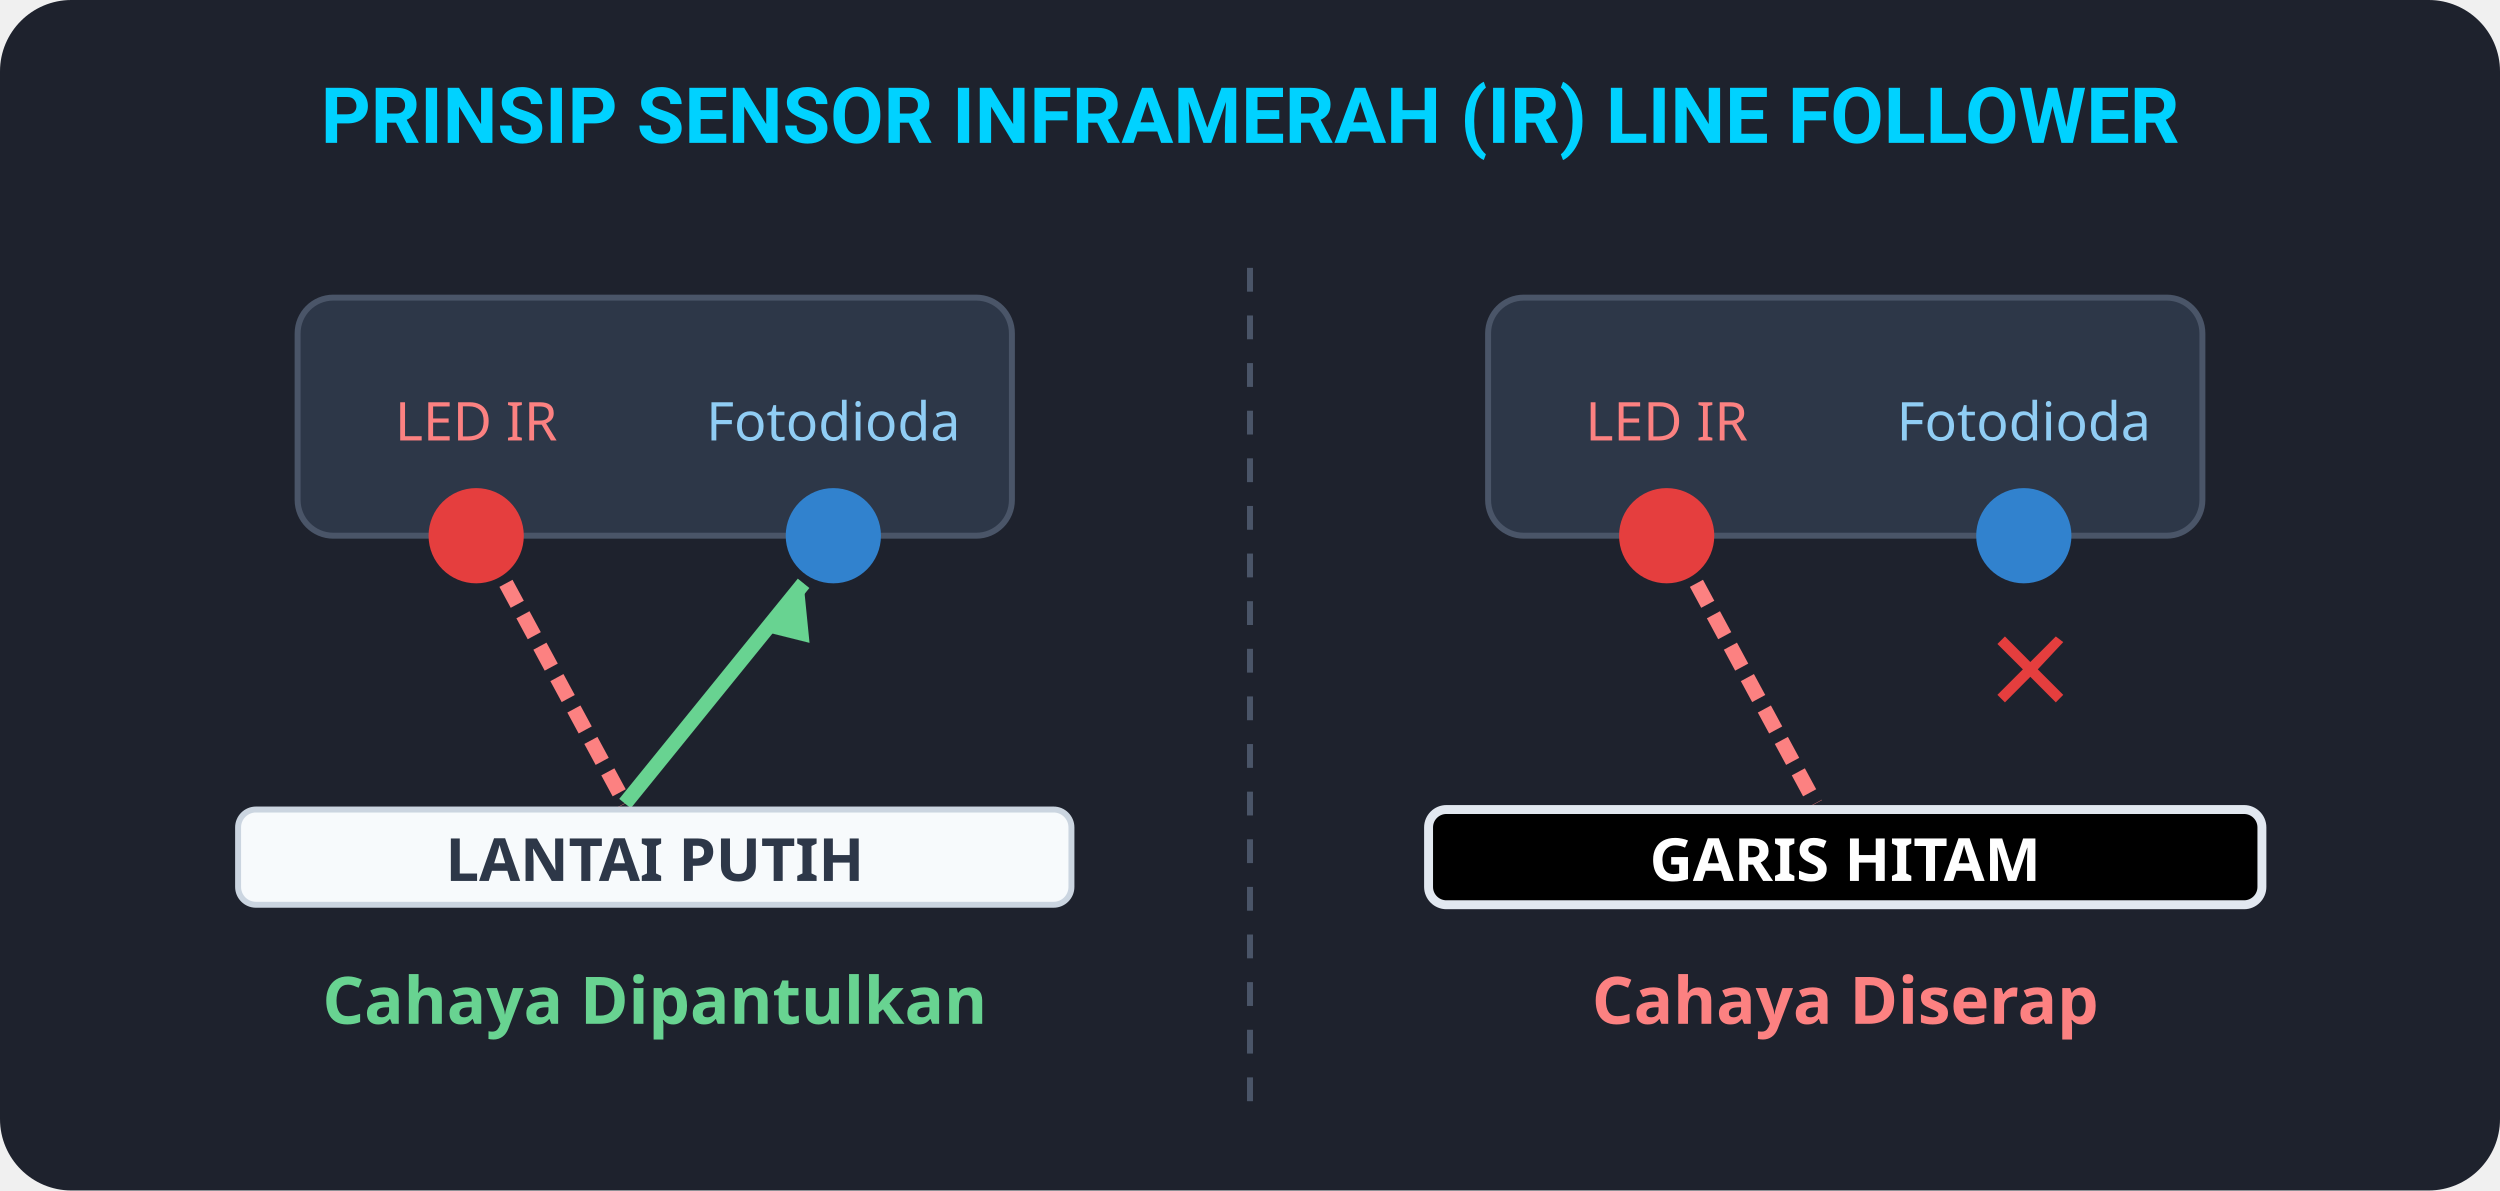
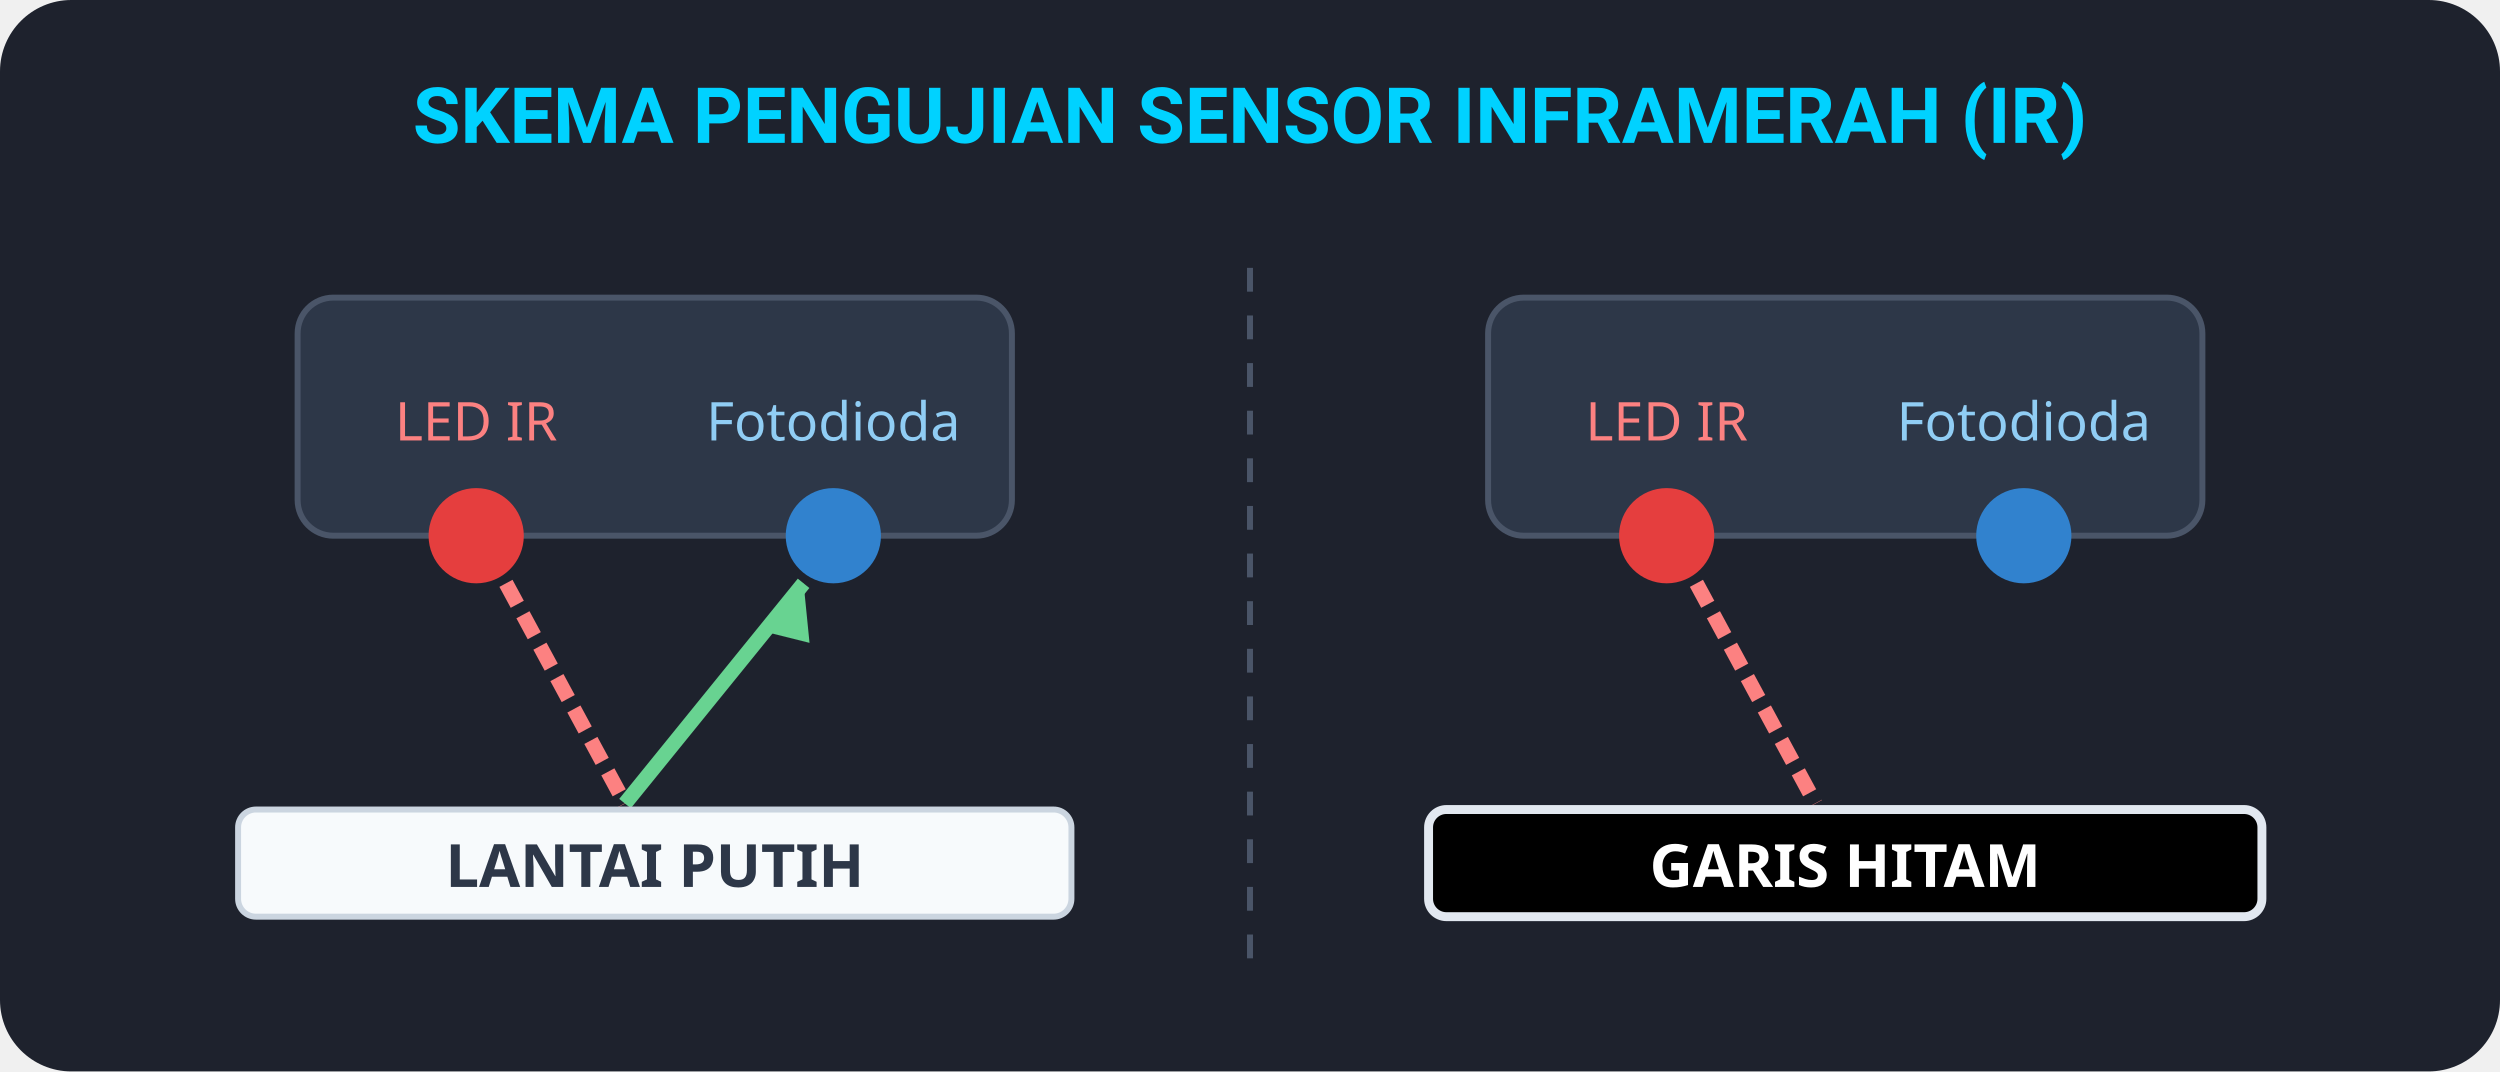
- <svg xmlns="http://www.w3.org/2000/svg" viewBox="0 0 420 200" width="100%" height="100%">
-   <rect width="420" height="200" fill="#1e222d" rx="12" />
-   <text x="210" y="24" fill="#00d2ff" font-family="'Segoe UI', Roboto, sans-serif" font-size="13" font-weight="bold" text-anchor="middle">PRINSIP SENSOR INFRAMERAH (IR) LINE FOLLOWER</text>
+ <svg xmlns="http://www.w3.org/2000/svg" viewBox="0 0 420 180" width="100%" height="100%">
+   <rect width="420" height="180" fill="#1e222d" rx="12" />
+   <text x="210" y="24" fill="#00d2ff" font-family="'Segoe UI', Roboto, sans-serif" font-size="13" font-weight="bold" text-anchor="middle">SKEMA PENGUJIAN SENSOR INFRAMERAH (IR)</text>
  <g transform="translate(30, 40)">
    <rect x="20" y="10" width="120" height="40" fill="#2d3748" rx="6" stroke="#4a5568" />
    <circle cx="50" cy="50" r="8" fill="#e53e3e" />
    <text x="50" y="34" fill="#fc8181" font-size="9" text-anchor="middle" font-family="sans-serif">LED IR</text>
    <circle cx="110" cy="50" r="8" fill="#3182ce" />
    <text x="110" y="34" fill="#90cdf4" font-size="9" text-anchor="middle" font-family="sans-serif">Fotodioda</text>
    <line x1="55" y1="58" x2="75" y2="95" stroke="#fc8181" stroke-width="2.5" stroke-dasharray="4,2" />
    <line x1="75" y1="95" x2="105" y2="58" stroke="#68d391" stroke-width="2.5" />
    <polygon points="105,58 98,66 106,68" fill="#68d391" />
-     <rect x="10" y="96" width="140" height="16" fill="#f7fafc" rx="3" stroke="#cbd5e0" />
-     <text x="80" y="108" fill="#2d3748" font-size="10" font-weight="bold" text-anchor="middle" font-family="sans-serif">LANTAI PUTIH</text>
-     <text x="80" y="132" fill="#68d391" font-size="11" font-weight="bold" text-anchor="middle" font-family="sans-serif">Cahaya Dipantulkan</text>
+     <rect x="10" y="96" width="140" height="18" fill="#f7fafc" rx="3" stroke="#cbd5e0" />
+     <text x="80" y="109" fill="#2d3748" font-size="10" font-weight="bold" text-anchor="middle" font-family="sans-serif">LANTAI PUTIH</text>
  </g>
-   <line x1="210" y1="45" x2="210" y2="185" stroke="#4a5568" stroke-dasharray="4,4" />
+   <line x1="210" y1="45" x2="210" y2="165" stroke="#4a5568" stroke-dasharray="4,4" />
  <g transform="translate(230, 40)">
    <rect x="20" y="10" width="120" height="40" fill="#2d3748" rx="6" stroke="#4a5568" />
    <circle cx="50" cy="50" r="8" fill="#e53e3e" />
    <text x="50" y="34" fill="#fc8181" font-size="9" text-anchor="middle" font-family="sans-serif">LED IR</text>
    <circle cx="110" cy="50" r="8" fill="#3182ce" />
    <text x="110" y="34" fill="#90cdf4" font-size="9" text-anchor="middle" font-family="sans-serif">Fotodioda</text>
    <line x1="55" y1="58" x2="75" y2="95" stroke="#fc8181" stroke-width="2.5" stroke-dasharray="4,2" />
-     <text x="105" y="78" fill="#e53e3e" font-size="16" font-weight="bold">✕</text>
-     <rect x="10" y="96" width="140" height="16" fill="#000000" rx="3" stroke="#e2e8f0" stroke-width="1.5" />
-     <text x="80" y="108" fill="#ffffff" font-size="10" font-weight="bold" text-anchor="middle" font-family="sans-serif">GARIS HITAM</text>
-     <text x="80" y="132" fill="#fc8181" font-size="11" font-weight="bold" text-anchor="middle" font-family="sans-serif">Cahaya Diserap</text>
+     <rect x="10" y="96" width="140" height="18" fill="#000000" rx="3" stroke="#e2e8f0" stroke-width="1.5" />
+     <text x="80" y="109" fill="#ffffff" font-size="10" font-weight="bold" text-anchor="middle" font-family="sans-serif">GARIS HITAM</text>
  </g>
</svg>
